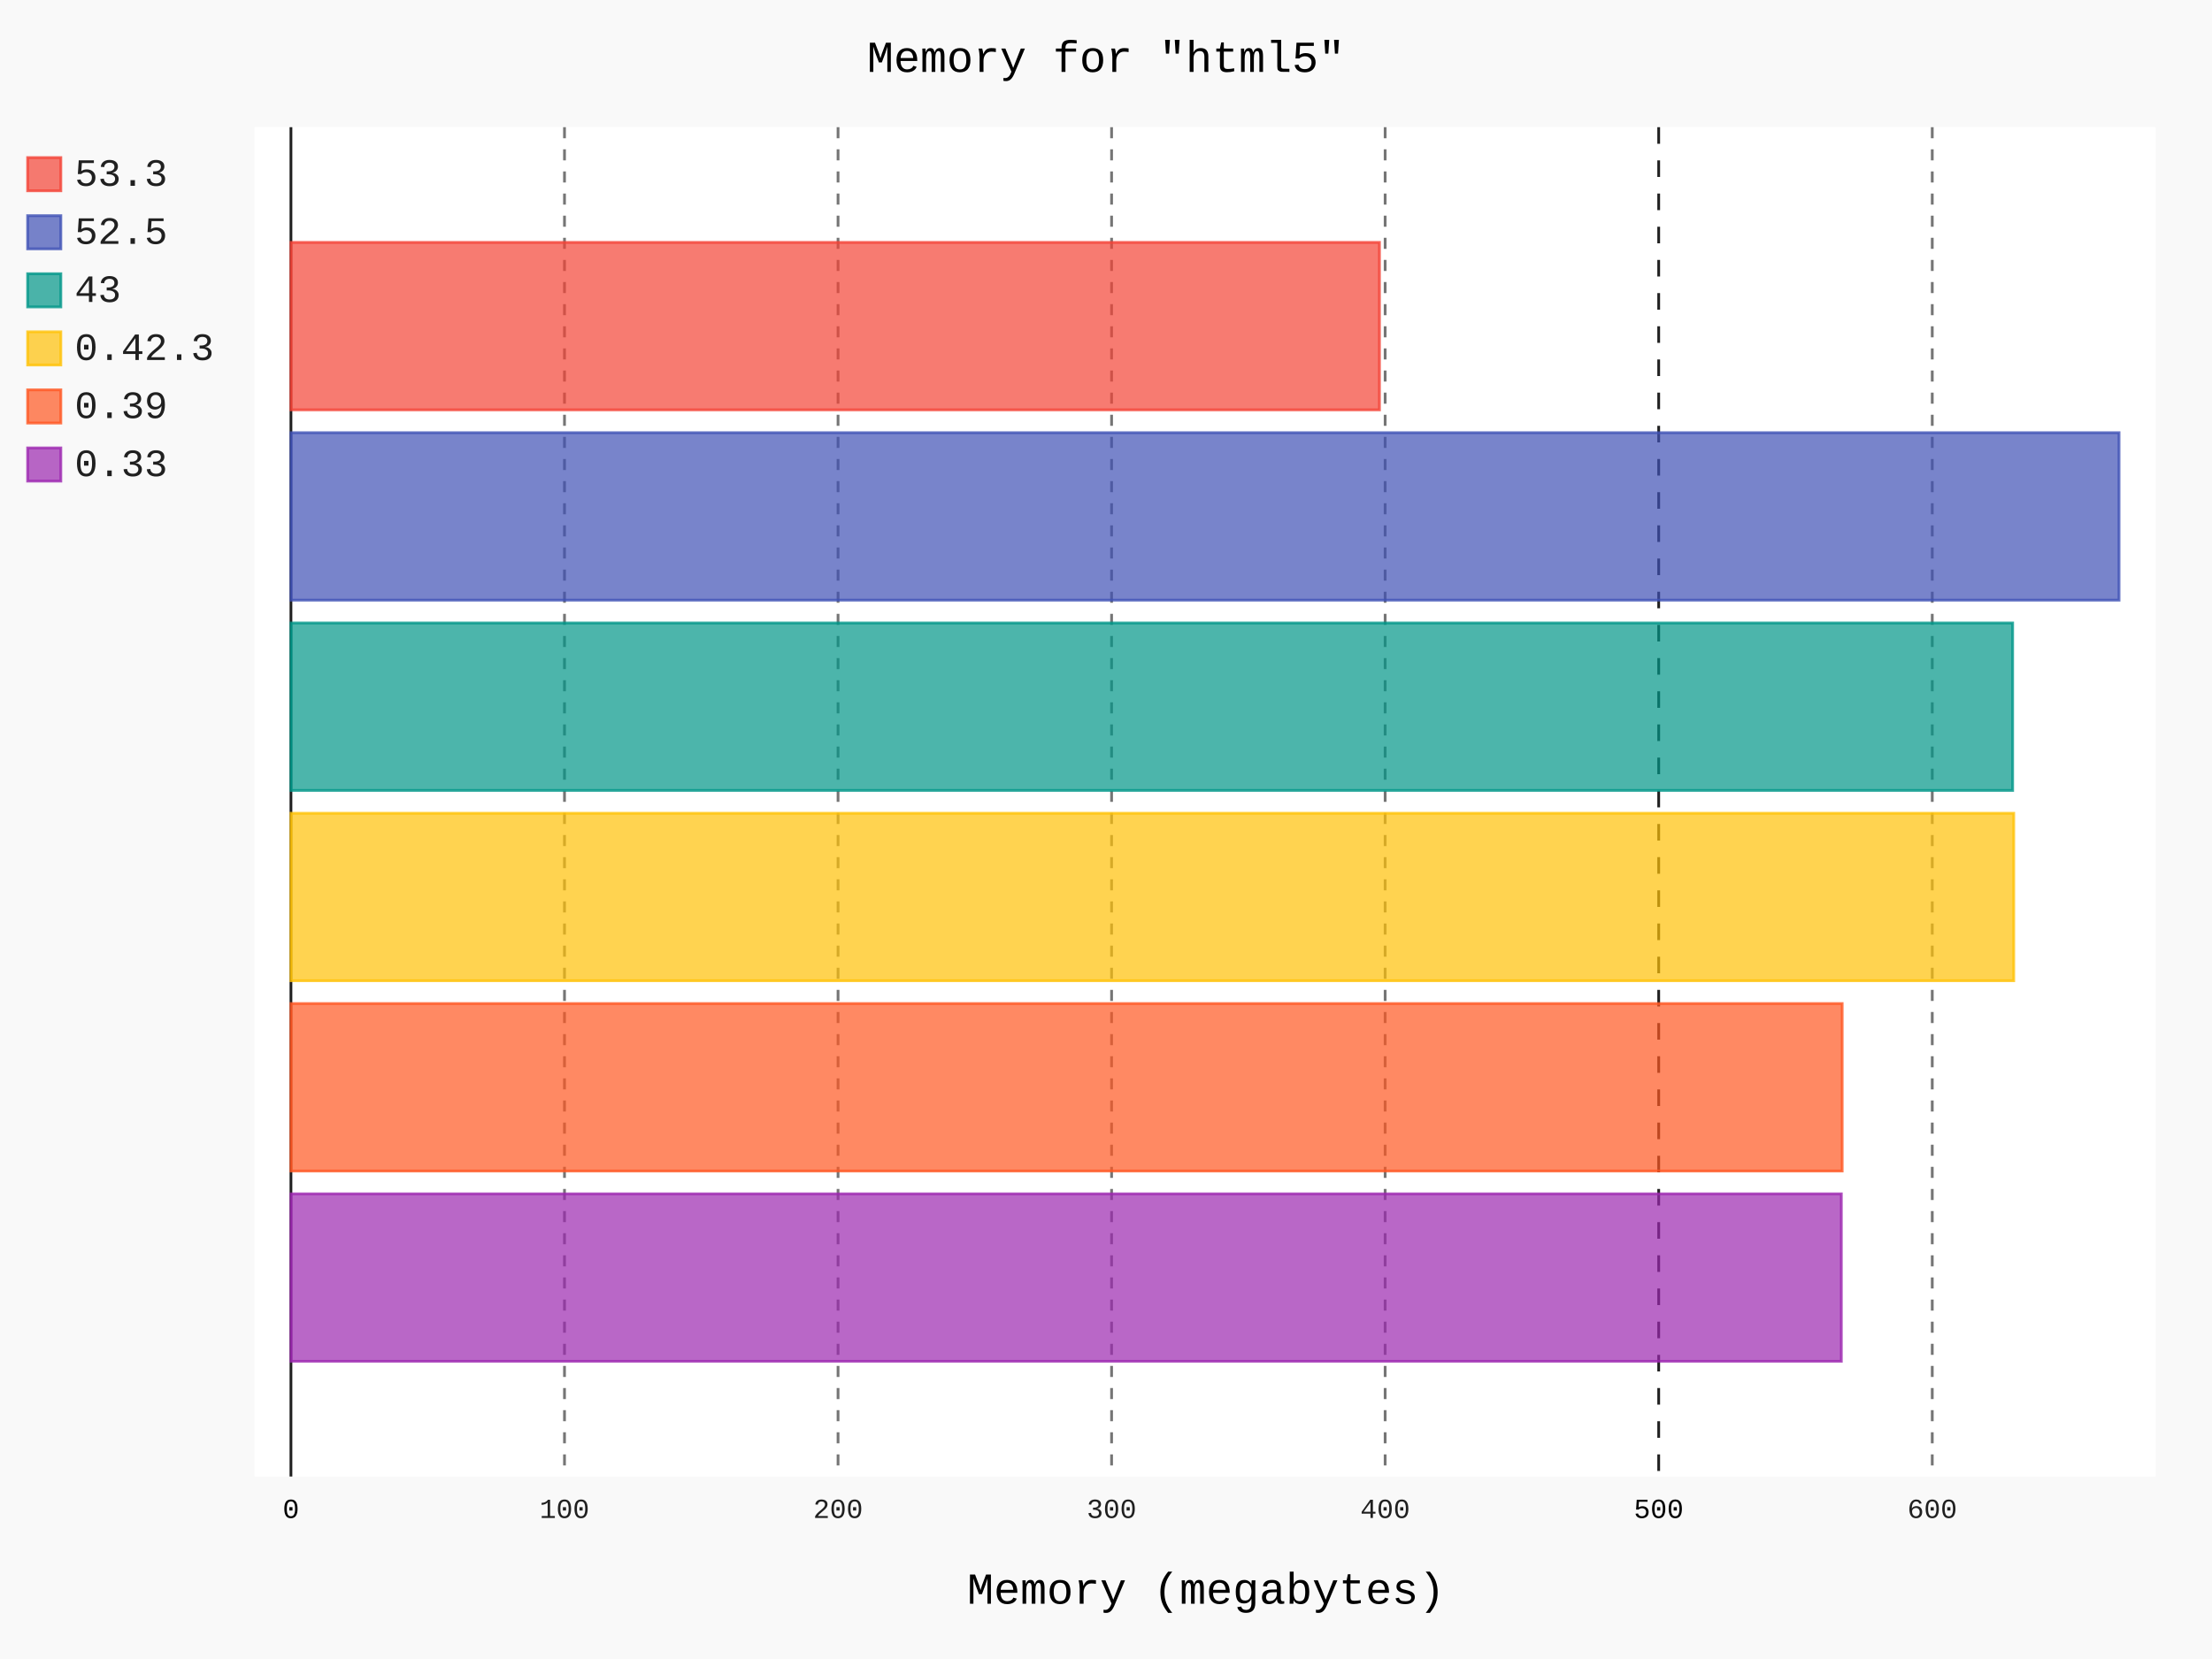
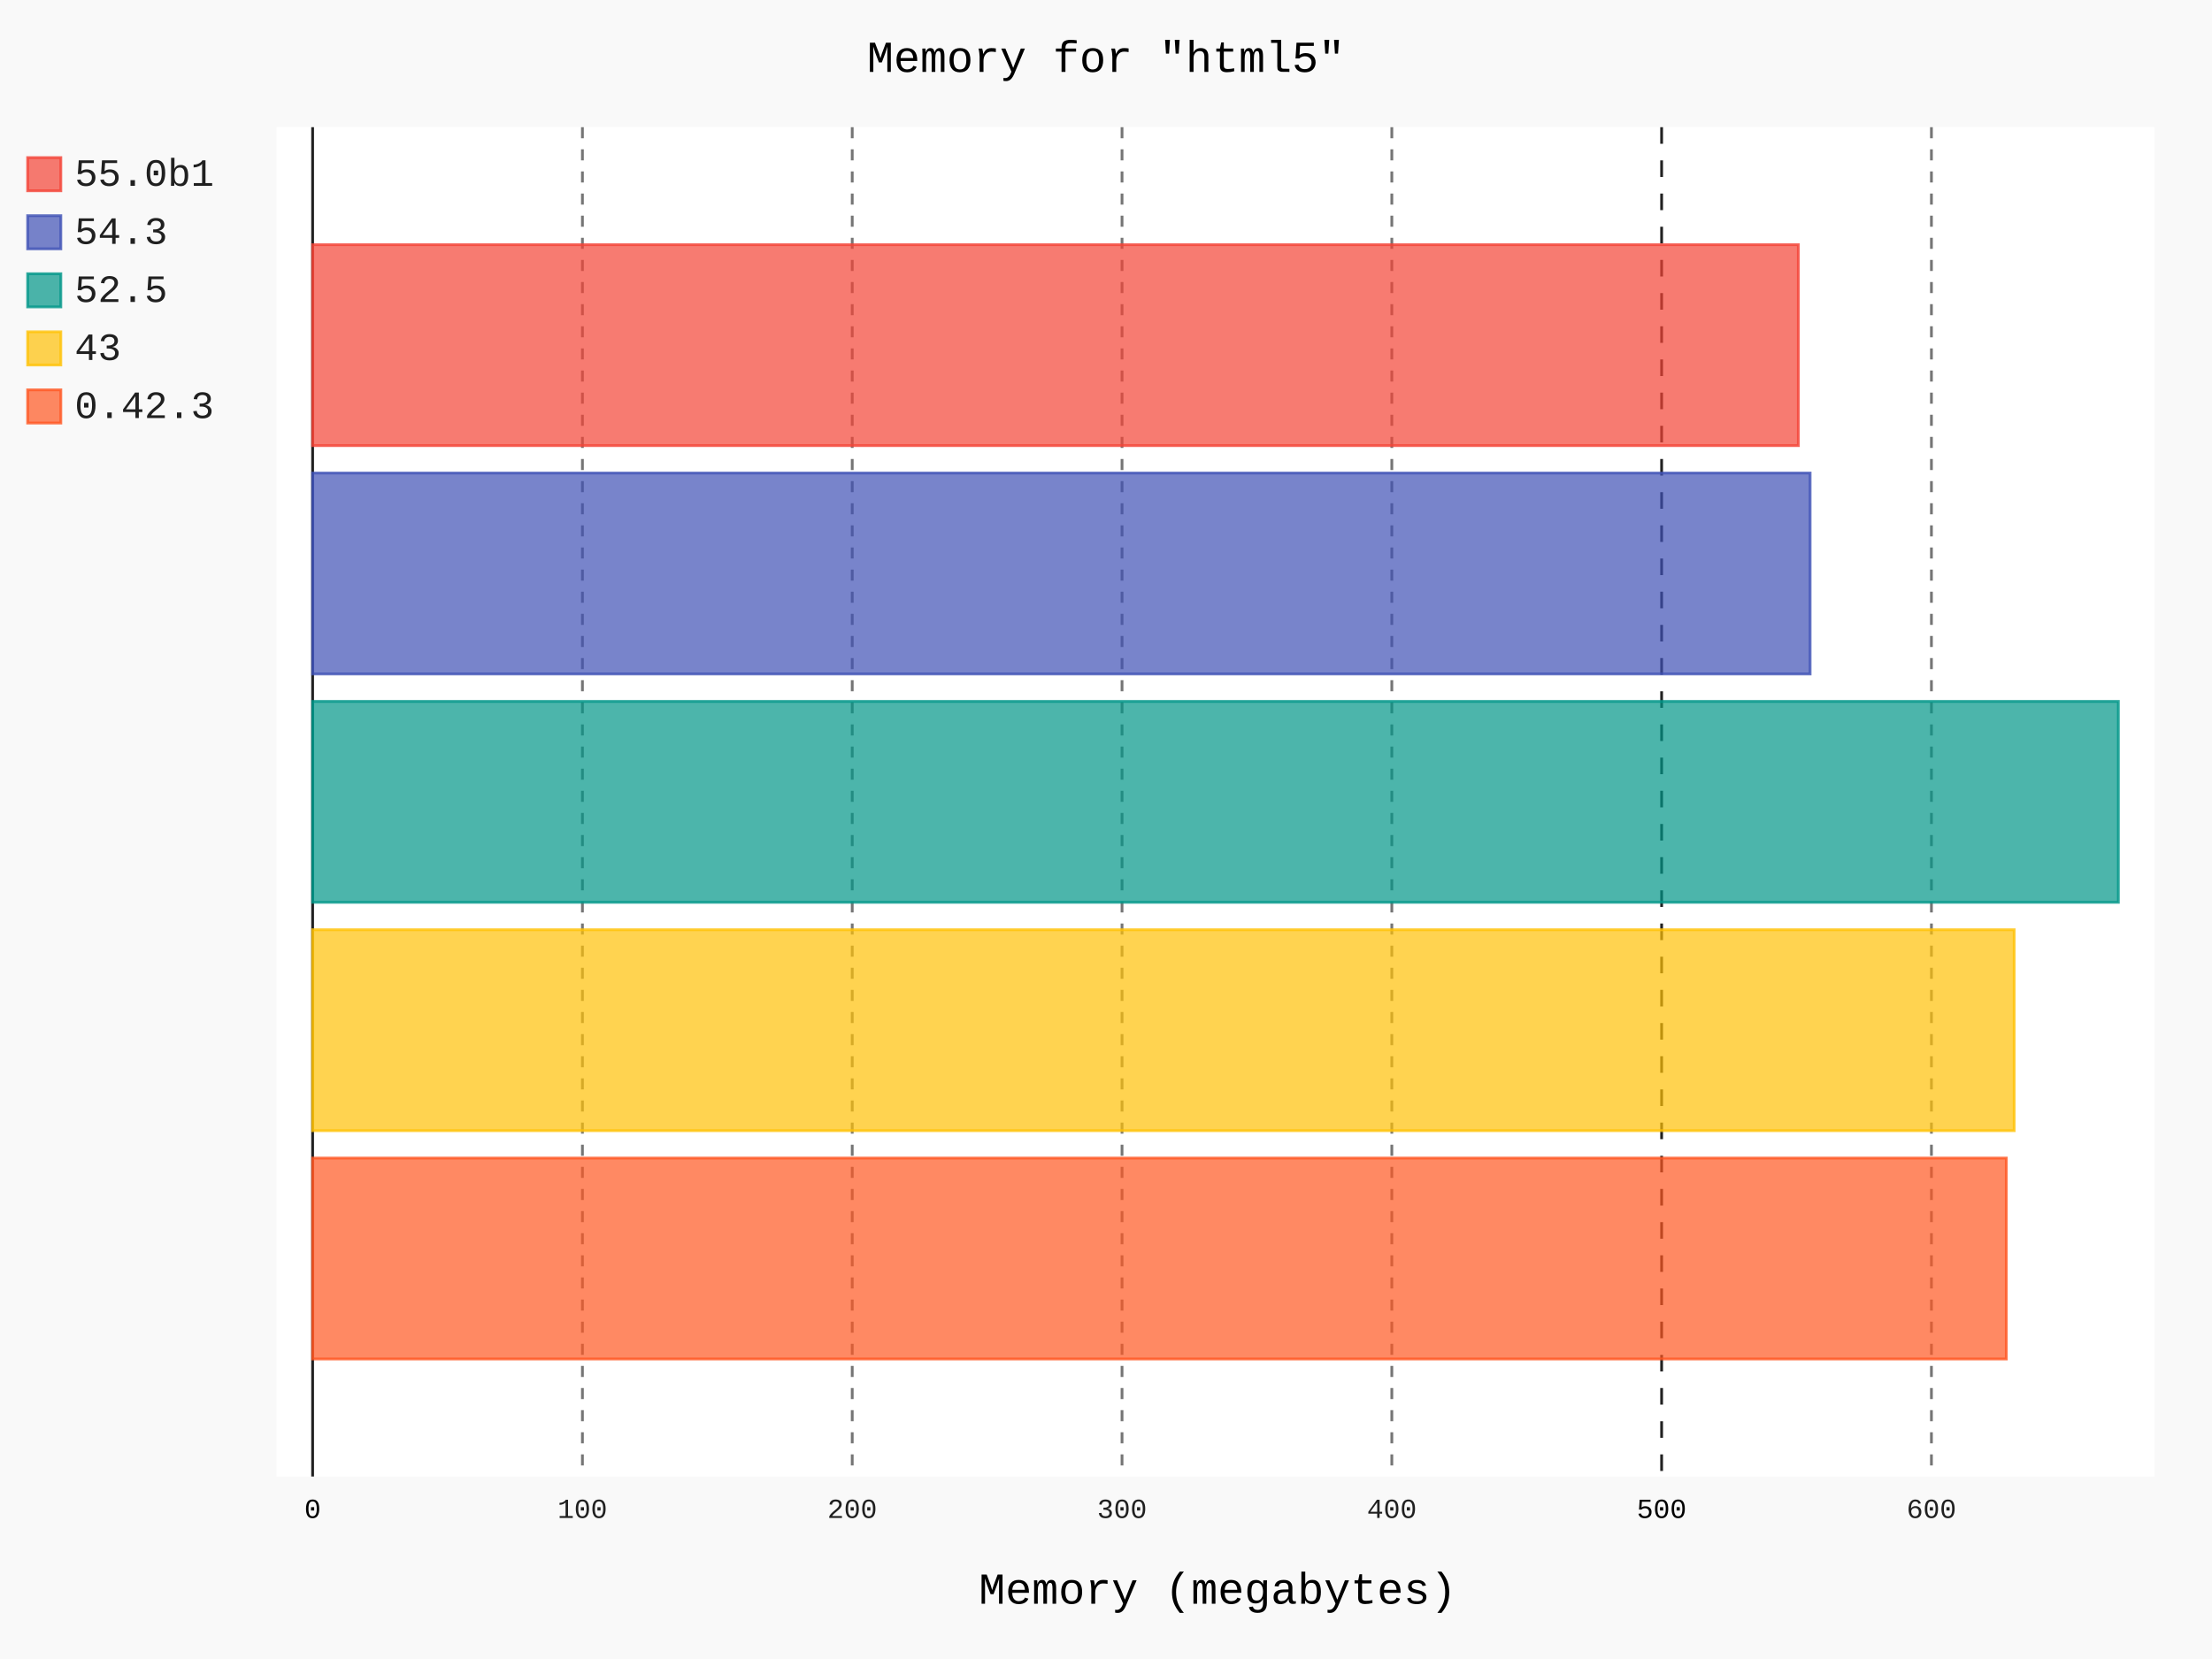
- <svg xmlns="http://www.w3.org/2000/svg" id="chart-cc602d35-ab58-4879-b718-6dcfdcff1a99" class="pygal-chart" viewBox="0 0 800 600">
+ <svg xmlns="http://www.w3.org/2000/svg" id="chart-375f1737-d7c4-41dd-9b94-cac5485645f2" class="pygal-chart" viewBox="0 0 800 600">
  <defs>
-     <style type="text/css">#chart-cc602d35-ab58-4879-b718-6dcfdcff1a99{-webkit-user-select:none;-webkit-font-smoothing:antialiased;font-family:Consolas,"Liberation Mono",Menlo,Courier,monospace}#chart-cc602d35-ab58-4879-b718-6dcfdcff1a99 .title{font-family:Consolas,"Liberation Mono",Menlo,Courier,monospace;font-size:16px}#chart-cc602d35-ab58-4879-b718-6dcfdcff1a99 .legends .legend text{font-family:Consolas,"Liberation Mono",Menlo,Courier,monospace;font-size:14px}#chart-cc602d35-ab58-4879-b718-6dcfdcff1a99 .axis text{font-family:Consolas,"Liberation Mono",Menlo,Courier,monospace;font-size:10px}#chart-cc602d35-ab58-4879-b718-6dcfdcff1a99 .axis text.major{font-family:Consolas,"Liberation Mono",Menlo,Courier,monospace;font-size:10px}#chart-cc602d35-ab58-4879-b718-6dcfdcff1a99 .text-overlay text.value{font-family:Consolas,"Liberation Mono",Menlo,Courier,monospace;font-size:16px}#chart-cc602d35-ab58-4879-b718-6dcfdcff1a99 .text-overlay text.label{font-family:Consolas,"Liberation Mono",Menlo,Courier,monospace;font-size:10px}#chart-cc602d35-ab58-4879-b718-6dcfdcff1a99 .tooltip{font-family:Consolas,"Liberation Mono",Menlo,Courier,monospace;font-size:14px}#chart-cc602d35-ab58-4879-b718-6dcfdcff1a99 text.no_data{font-family:Consolas,"Liberation Mono",Menlo,Courier,monospace;font-size:64px}
- #chart-cc602d35-ab58-4879-b718-6dcfdcff1a99{background-color:rgba(249,249,249,1)}#chart-cc602d35-ab58-4879-b718-6dcfdcff1a99 path,#chart-cc602d35-ab58-4879-b718-6dcfdcff1a99 line,#chart-cc602d35-ab58-4879-b718-6dcfdcff1a99 rect,#chart-cc602d35-ab58-4879-b718-6dcfdcff1a99 circle{-webkit-transition:150ms;-moz-transition:150ms;transition:150ms}#chart-cc602d35-ab58-4879-b718-6dcfdcff1a99 .graph &gt; .background{fill:rgba(249,249,249,1)}#chart-cc602d35-ab58-4879-b718-6dcfdcff1a99 .plot &gt; .background{fill:rgba(255,255,255,1)}#chart-cc602d35-ab58-4879-b718-6dcfdcff1a99 .graph{fill:rgba(0,0,0,.87)}#chart-cc602d35-ab58-4879-b718-6dcfdcff1a99 text.no_data{fill:rgba(0,0,0,1)}#chart-cc602d35-ab58-4879-b718-6dcfdcff1a99 .title{fill:rgba(0,0,0,1)}#chart-cc602d35-ab58-4879-b718-6dcfdcff1a99 .legends .legend text{fill:rgba(0,0,0,.87)}#chart-cc602d35-ab58-4879-b718-6dcfdcff1a99 .legends .legend:hover text{fill:rgba(0,0,0,1)}#chart-cc602d35-ab58-4879-b718-6dcfdcff1a99 .axis .line{stroke:rgba(0,0,0,1)}#chart-cc602d35-ab58-4879-b718-6dcfdcff1a99 .axis .guide.line{stroke:rgba(0,0,0,.54)}#chart-cc602d35-ab58-4879-b718-6dcfdcff1a99 .axis .major.line{stroke:rgba(0,0,0,.87)}#chart-cc602d35-ab58-4879-b718-6dcfdcff1a99 .axis text.major{fill:rgba(0,0,0,1)}#chart-cc602d35-ab58-4879-b718-6dcfdcff1a99 .axis.y .guides:hover .guide.line,#chart-cc602d35-ab58-4879-b718-6dcfdcff1a99 .line-graph .axis.x .guides:hover .guide.line,#chart-cc602d35-ab58-4879-b718-6dcfdcff1a99 .stackedline-graph .axis.x .guides:hover .guide.line,#chart-cc602d35-ab58-4879-b718-6dcfdcff1a99 .xy-graph .axis.x .guides:hover .guide.line{stroke:rgba(0,0,0,1)}#chart-cc602d35-ab58-4879-b718-6dcfdcff1a99 .axis .guides:hover text{fill:rgba(0,0,0,1)}#chart-cc602d35-ab58-4879-b718-6dcfdcff1a99 .reactive{fill-opacity:.7;stroke-opacity:.8}#chart-cc602d35-ab58-4879-b718-6dcfdcff1a99 .ci{stroke:rgba(0,0,0,.87)}#chart-cc602d35-ab58-4879-b718-6dcfdcff1a99 .reactive.active,#chart-cc602d35-ab58-4879-b718-6dcfdcff1a99 .active .reactive{fill-opacity:.8;stroke-opacity:.9;stroke-width:4}#chart-cc602d35-ab58-4879-b718-6dcfdcff1a99 .ci .reactive.active{stroke-width:1.5}#chart-cc602d35-ab58-4879-b718-6dcfdcff1a99 .series text{fill:rgba(0,0,0,1)}#chart-cc602d35-ab58-4879-b718-6dcfdcff1a99 .tooltip rect{fill:rgba(255,255,255,1);stroke:rgba(0,0,0,1);-webkit-transition:opacity 150ms;-moz-transition:opacity 150ms;transition:opacity 150ms}#chart-cc602d35-ab58-4879-b718-6dcfdcff1a99 .tooltip .label{fill:rgba(0,0,0,.87)}#chart-cc602d35-ab58-4879-b718-6dcfdcff1a99 .tooltip .label{fill:rgba(0,0,0,.87)}#chart-cc602d35-ab58-4879-b718-6dcfdcff1a99 .tooltip .legend{font-size:.8em;fill:rgba(0,0,0,.54)}#chart-cc602d35-ab58-4879-b718-6dcfdcff1a99 .tooltip .x_label{font-size:.6em;fill:rgba(0,0,0,1)}#chart-cc602d35-ab58-4879-b718-6dcfdcff1a99 .tooltip .xlink{font-size:.5em;text-decoration:underline}#chart-cc602d35-ab58-4879-b718-6dcfdcff1a99 .tooltip .value{font-size:1.5em}#chart-cc602d35-ab58-4879-b718-6dcfdcff1a99 .bound{font-size:.5em}#chart-cc602d35-ab58-4879-b718-6dcfdcff1a99 .max-value{font-size:.75em;fill:rgba(0,0,0,.54)}#chart-cc602d35-ab58-4879-b718-6dcfdcff1a99 .map-element{fill:rgba(255,255,255,1);stroke:rgba(0,0,0,.54) !important}#chart-cc602d35-ab58-4879-b718-6dcfdcff1a99 .map-element .reactive{fill-opacity:inherit;stroke-opacity:inherit}#chart-cc602d35-ab58-4879-b718-6dcfdcff1a99 .color-0,#chart-cc602d35-ab58-4879-b718-6dcfdcff1a99 .color-0 a:visited{stroke:#F44336;fill:#F44336}#chart-cc602d35-ab58-4879-b718-6dcfdcff1a99 .color-1,#chart-cc602d35-ab58-4879-b718-6dcfdcff1a99 .color-1 a:visited{stroke:#3F51B5;fill:#3F51B5}#chart-cc602d35-ab58-4879-b718-6dcfdcff1a99 .color-2,#chart-cc602d35-ab58-4879-b718-6dcfdcff1a99 .color-2 a:visited{stroke:#009688;fill:#009688}#chart-cc602d35-ab58-4879-b718-6dcfdcff1a99 .color-3,#chart-cc602d35-ab58-4879-b718-6dcfdcff1a99 .color-3 a:visited{stroke:#FFC107;fill:#FFC107}#chart-cc602d35-ab58-4879-b718-6dcfdcff1a99 .color-4,#chart-cc602d35-ab58-4879-b718-6dcfdcff1a99 .color-4 a:visited{stroke:#FF5722;fill:#FF5722}#chart-cc602d35-ab58-4879-b718-6dcfdcff1a99 .color-5,#chart-cc602d35-ab58-4879-b718-6dcfdcff1a99 .color-5 a:visited{stroke:#9C27B0;fill:#9C27B0}#chart-cc602d35-ab58-4879-b718-6dcfdcff1a99 .text-overlay .color-0 text{fill:black}#chart-cc602d35-ab58-4879-b718-6dcfdcff1a99 .text-overlay .color-1 text{fill:black}#chart-cc602d35-ab58-4879-b718-6dcfdcff1a99 .text-overlay .color-2 text{fill:black}#chart-cc602d35-ab58-4879-b718-6dcfdcff1a99 .text-overlay .color-3 text{fill:black}#chart-cc602d35-ab58-4879-b718-6dcfdcff1a99 .text-overlay .color-4 text{fill:black}#chart-cc602d35-ab58-4879-b718-6dcfdcff1a99 .text-overlay .color-5 text{fill:black}
- #chart-cc602d35-ab58-4879-b718-6dcfdcff1a99 text.no_data{text-anchor:middle}#chart-cc602d35-ab58-4879-b718-6dcfdcff1a99 .guide.line{fill:none}#chart-cc602d35-ab58-4879-b718-6dcfdcff1a99 .centered{text-anchor:middle}#chart-cc602d35-ab58-4879-b718-6dcfdcff1a99 .title{text-anchor:middle}#chart-cc602d35-ab58-4879-b718-6dcfdcff1a99 .legends .legend text{fill-opacity:1}#chart-cc602d35-ab58-4879-b718-6dcfdcff1a99 .axis.x text{text-anchor:middle}#chart-cc602d35-ab58-4879-b718-6dcfdcff1a99 .axis.x:not(.web) text[transform]{text-anchor:start}#chart-cc602d35-ab58-4879-b718-6dcfdcff1a99 .axis.x:not(.web) text[transform].backwards{text-anchor:end}#chart-cc602d35-ab58-4879-b718-6dcfdcff1a99 .axis.y text{text-anchor:end}#chart-cc602d35-ab58-4879-b718-6dcfdcff1a99 .axis.y text[transform].backwards{text-anchor:start}#chart-cc602d35-ab58-4879-b718-6dcfdcff1a99 .axis.y2 text{text-anchor:start}#chart-cc602d35-ab58-4879-b718-6dcfdcff1a99 .axis.y2 text[transform].backwards{text-anchor:end}#chart-cc602d35-ab58-4879-b718-6dcfdcff1a99 .axis .guide.line{stroke-dasharray:4,4}#chart-cc602d35-ab58-4879-b718-6dcfdcff1a99 .axis .major.guide.line{stroke-dasharray:6,6}#chart-cc602d35-ab58-4879-b718-6dcfdcff1a99 .horizontal .axis.y .guide.line,#chart-cc602d35-ab58-4879-b718-6dcfdcff1a99 .horizontal .axis.y2 .guide.line,#chart-cc602d35-ab58-4879-b718-6dcfdcff1a99 .vertical .axis.x .guide.line{opacity:0}#chart-cc602d35-ab58-4879-b718-6dcfdcff1a99 .horizontal .axis.always_show .guide.line,#chart-cc602d35-ab58-4879-b718-6dcfdcff1a99 .vertical .axis.always_show .guide.line{opacity:1 !important}#chart-cc602d35-ab58-4879-b718-6dcfdcff1a99 .axis.y .guides:hover .guide.line,#chart-cc602d35-ab58-4879-b718-6dcfdcff1a99 .axis.y2 .guides:hover .guide.line,#chart-cc602d35-ab58-4879-b718-6dcfdcff1a99 .axis.x .guides:hover .guide.line{opacity:1}#chart-cc602d35-ab58-4879-b718-6dcfdcff1a99 .axis .guides:hover text{opacity:1}#chart-cc602d35-ab58-4879-b718-6dcfdcff1a99 .nofill{fill:none}#chart-cc602d35-ab58-4879-b718-6dcfdcff1a99 .subtle-fill{fill-opacity:.2}#chart-cc602d35-ab58-4879-b718-6dcfdcff1a99 .dot{stroke-width:1px;fill-opacity:1}#chart-cc602d35-ab58-4879-b718-6dcfdcff1a99 .dot.active{stroke-width:5px}#chart-cc602d35-ab58-4879-b718-6dcfdcff1a99 .dot.negative{fill:transparent}#chart-cc602d35-ab58-4879-b718-6dcfdcff1a99 text,#chart-cc602d35-ab58-4879-b718-6dcfdcff1a99 tspan{stroke:none !important}#chart-cc602d35-ab58-4879-b718-6dcfdcff1a99 .series text.active{opacity:1}#chart-cc602d35-ab58-4879-b718-6dcfdcff1a99 .tooltip rect{fill-opacity:.95;stroke-width:.5}#chart-cc602d35-ab58-4879-b718-6dcfdcff1a99 .tooltip text{fill-opacity:1}#chart-cc602d35-ab58-4879-b718-6dcfdcff1a99 .showable{visibility:hidden}#chart-cc602d35-ab58-4879-b718-6dcfdcff1a99 .showable.shown{visibility:visible}#chart-cc602d35-ab58-4879-b718-6dcfdcff1a99 .gauge-background{fill:rgba(229,229,229,1);stroke:none}#chart-cc602d35-ab58-4879-b718-6dcfdcff1a99 .bg-lines{stroke:rgba(249,249,249,1);stroke-width:2px}</style>
+     <style type="text/css">#chart-375f1737-d7c4-41dd-9b94-cac5485645f2{-webkit-user-select:none;-webkit-font-smoothing:antialiased;font-family:Consolas,"Liberation Mono",Menlo,Courier,monospace}#chart-375f1737-d7c4-41dd-9b94-cac5485645f2 .title{font-family:Consolas,"Liberation Mono",Menlo,Courier,monospace;font-size:16px}#chart-375f1737-d7c4-41dd-9b94-cac5485645f2 .legends .legend text{font-family:Consolas,"Liberation Mono",Menlo,Courier,monospace;font-size:14px}#chart-375f1737-d7c4-41dd-9b94-cac5485645f2 .axis text{font-family:Consolas,"Liberation Mono",Menlo,Courier,monospace;font-size:10px}#chart-375f1737-d7c4-41dd-9b94-cac5485645f2 .axis text.major{font-family:Consolas,"Liberation Mono",Menlo,Courier,monospace;font-size:10px}#chart-375f1737-d7c4-41dd-9b94-cac5485645f2 .text-overlay text.value{font-family:Consolas,"Liberation Mono",Menlo,Courier,monospace;font-size:16px}#chart-375f1737-d7c4-41dd-9b94-cac5485645f2 .text-overlay text.label{font-family:Consolas,"Liberation Mono",Menlo,Courier,monospace;font-size:10px}#chart-375f1737-d7c4-41dd-9b94-cac5485645f2 .tooltip{font-family:Consolas,"Liberation Mono",Menlo,Courier,monospace;font-size:14px}#chart-375f1737-d7c4-41dd-9b94-cac5485645f2 text.no_data{font-family:Consolas,"Liberation Mono",Menlo,Courier,monospace;font-size:64px}
+ #chart-375f1737-d7c4-41dd-9b94-cac5485645f2{background-color:rgba(249,249,249,1)}#chart-375f1737-d7c4-41dd-9b94-cac5485645f2 path,#chart-375f1737-d7c4-41dd-9b94-cac5485645f2 line,#chart-375f1737-d7c4-41dd-9b94-cac5485645f2 rect,#chart-375f1737-d7c4-41dd-9b94-cac5485645f2 circle{-webkit-transition:150ms;-moz-transition:150ms;transition:150ms}#chart-375f1737-d7c4-41dd-9b94-cac5485645f2 .graph &gt; .background{fill:rgba(249,249,249,1)}#chart-375f1737-d7c4-41dd-9b94-cac5485645f2 .plot &gt; .background{fill:rgba(255,255,255,1)}#chart-375f1737-d7c4-41dd-9b94-cac5485645f2 .graph{fill:rgba(0,0,0,.87)}#chart-375f1737-d7c4-41dd-9b94-cac5485645f2 text.no_data{fill:rgba(0,0,0,1)}#chart-375f1737-d7c4-41dd-9b94-cac5485645f2 .title{fill:rgba(0,0,0,1)}#chart-375f1737-d7c4-41dd-9b94-cac5485645f2 .legends .legend text{fill:rgba(0,0,0,.87)}#chart-375f1737-d7c4-41dd-9b94-cac5485645f2 .legends .legend:hover text{fill:rgba(0,0,0,1)}#chart-375f1737-d7c4-41dd-9b94-cac5485645f2 .axis .line{stroke:rgba(0,0,0,1)}#chart-375f1737-d7c4-41dd-9b94-cac5485645f2 .axis .guide.line{stroke:rgba(0,0,0,.54)}#chart-375f1737-d7c4-41dd-9b94-cac5485645f2 .axis .major.line{stroke:rgba(0,0,0,.87)}#chart-375f1737-d7c4-41dd-9b94-cac5485645f2 .axis text.major{fill:rgba(0,0,0,1)}#chart-375f1737-d7c4-41dd-9b94-cac5485645f2 .axis.y .guides:hover .guide.line,#chart-375f1737-d7c4-41dd-9b94-cac5485645f2 .line-graph .axis.x .guides:hover .guide.line,#chart-375f1737-d7c4-41dd-9b94-cac5485645f2 .stackedline-graph .axis.x .guides:hover .guide.line,#chart-375f1737-d7c4-41dd-9b94-cac5485645f2 .xy-graph .axis.x .guides:hover .guide.line{stroke:rgba(0,0,0,1)}#chart-375f1737-d7c4-41dd-9b94-cac5485645f2 .axis .guides:hover text{fill:rgba(0,0,0,1)}#chart-375f1737-d7c4-41dd-9b94-cac5485645f2 .reactive{fill-opacity:.7;stroke-opacity:.8}#chart-375f1737-d7c4-41dd-9b94-cac5485645f2 .ci{stroke:rgba(0,0,0,.87)}#chart-375f1737-d7c4-41dd-9b94-cac5485645f2 .reactive.active,#chart-375f1737-d7c4-41dd-9b94-cac5485645f2 .active .reactive{fill-opacity:.8;stroke-opacity:.9;stroke-width:4}#chart-375f1737-d7c4-41dd-9b94-cac5485645f2 .ci .reactive.active{stroke-width:1.5}#chart-375f1737-d7c4-41dd-9b94-cac5485645f2 .series text{fill:rgba(0,0,0,1)}#chart-375f1737-d7c4-41dd-9b94-cac5485645f2 .tooltip rect{fill:rgba(255,255,255,1);stroke:rgba(0,0,0,1);-webkit-transition:opacity 150ms;-moz-transition:opacity 150ms;transition:opacity 150ms}#chart-375f1737-d7c4-41dd-9b94-cac5485645f2 .tooltip .label{fill:rgba(0,0,0,.87)}#chart-375f1737-d7c4-41dd-9b94-cac5485645f2 .tooltip .label{fill:rgba(0,0,0,.87)}#chart-375f1737-d7c4-41dd-9b94-cac5485645f2 .tooltip .legend{font-size:.8em;fill:rgba(0,0,0,.54)}#chart-375f1737-d7c4-41dd-9b94-cac5485645f2 .tooltip .x_label{font-size:.6em;fill:rgba(0,0,0,1)}#chart-375f1737-d7c4-41dd-9b94-cac5485645f2 .tooltip .xlink{font-size:.5em;text-decoration:underline}#chart-375f1737-d7c4-41dd-9b94-cac5485645f2 .tooltip .value{font-size:1.5em}#chart-375f1737-d7c4-41dd-9b94-cac5485645f2 .bound{font-size:.5em}#chart-375f1737-d7c4-41dd-9b94-cac5485645f2 .max-value{font-size:.75em;fill:rgba(0,0,0,.54)}#chart-375f1737-d7c4-41dd-9b94-cac5485645f2 .map-element{fill:rgba(255,255,255,1);stroke:rgba(0,0,0,.54) !important}#chart-375f1737-d7c4-41dd-9b94-cac5485645f2 .map-element .reactive{fill-opacity:inherit;stroke-opacity:inherit}#chart-375f1737-d7c4-41dd-9b94-cac5485645f2 .color-0,#chart-375f1737-d7c4-41dd-9b94-cac5485645f2 .color-0 a:visited{stroke:#F44336;fill:#F44336}#chart-375f1737-d7c4-41dd-9b94-cac5485645f2 .color-1,#chart-375f1737-d7c4-41dd-9b94-cac5485645f2 .color-1 a:visited{stroke:#3F51B5;fill:#3F51B5}#chart-375f1737-d7c4-41dd-9b94-cac5485645f2 .color-2,#chart-375f1737-d7c4-41dd-9b94-cac5485645f2 .color-2 a:visited{stroke:#009688;fill:#009688}#chart-375f1737-d7c4-41dd-9b94-cac5485645f2 .color-3,#chart-375f1737-d7c4-41dd-9b94-cac5485645f2 .color-3 a:visited{stroke:#FFC107;fill:#FFC107}#chart-375f1737-d7c4-41dd-9b94-cac5485645f2 .color-4,#chart-375f1737-d7c4-41dd-9b94-cac5485645f2 .color-4 a:visited{stroke:#FF5722;fill:#FF5722}#chart-375f1737-d7c4-41dd-9b94-cac5485645f2 .text-overlay .color-0 text{fill:black}#chart-375f1737-d7c4-41dd-9b94-cac5485645f2 .text-overlay .color-1 text{fill:black}#chart-375f1737-d7c4-41dd-9b94-cac5485645f2 .text-overlay .color-2 text{fill:black}#chart-375f1737-d7c4-41dd-9b94-cac5485645f2 .text-overlay .color-3 text{fill:black}#chart-375f1737-d7c4-41dd-9b94-cac5485645f2 .text-overlay .color-4 text{fill:black}
+ #chart-375f1737-d7c4-41dd-9b94-cac5485645f2 text.no_data{text-anchor:middle}#chart-375f1737-d7c4-41dd-9b94-cac5485645f2 .guide.line{fill:none}#chart-375f1737-d7c4-41dd-9b94-cac5485645f2 .centered{text-anchor:middle}#chart-375f1737-d7c4-41dd-9b94-cac5485645f2 .title{text-anchor:middle}#chart-375f1737-d7c4-41dd-9b94-cac5485645f2 .legends .legend text{fill-opacity:1}#chart-375f1737-d7c4-41dd-9b94-cac5485645f2 .axis.x text{text-anchor:middle}#chart-375f1737-d7c4-41dd-9b94-cac5485645f2 .axis.x:not(.web) text[transform]{text-anchor:start}#chart-375f1737-d7c4-41dd-9b94-cac5485645f2 .axis.x:not(.web) text[transform].backwards{text-anchor:end}#chart-375f1737-d7c4-41dd-9b94-cac5485645f2 .axis.y text{text-anchor:end}#chart-375f1737-d7c4-41dd-9b94-cac5485645f2 .axis.y text[transform].backwards{text-anchor:start}#chart-375f1737-d7c4-41dd-9b94-cac5485645f2 .axis.y2 text{text-anchor:start}#chart-375f1737-d7c4-41dd-9b94-cac5485645f2 .axis.y2 text[transform].backwards{text-anchor:end}#chart-375f1737-d7c4-41dd-9b94-cac5485645f2 .axis .guide.line{stroke-dasharray:4,4}#chart-375f1737-d7c4-41dd-9b94-cac5485645f2 .axis .major.guide.line{stroke-dasharray:6,6}#chart-375f1737-d7c4-41dd-9b94-cac5485645f2 .horizontal .axis.y .guide.line,#chart-375f1737-d7c4-41dd-9b94-cac5485645f2 .horizontal .axis.y2 .guide.line,#chart-375f1737-d7c4-41dd-9b94-cac5485645f2 .vertical .axis.x .guide.line{opacity:0}#chart-375f1737-d7c4-41dd-9b94-cac5485645f2 .horizontal .axis.always_show .guide.line,#chart-375f1737-d7c4-41dd-9b94-cac5485645f2 .vertical .axis.always_show .guide.line{opacity:1 !important}#chart-375f1737-d7c4-41dd-9b94-cac5485645f2 .axis.y .guides:hover .guide.line,#chart-375f1737-d7c4-41dd-9b94-cac5485645f2 .axis.y2 .guides:hover .guide.line,#chart-375f1737-d7c4-41dd-9b94-cac5485645f2 .axis.x .guides:hover .guide.line{opacity:1}#chart-375f1737-d7c4-41dd-9b94-cac5485645f2 .axis .guides:hover text{opacity:1}#chart-375f1737-d7c4-41dd-9b94-cac5485645f2 .nofill{fill:none}#chart-375f1737-d7c4-41dd-9b94-cac5485645f2 .subtle-fill{fill-opacity:.2}#chart-375f1737-d7c4-41dd-9b94-cac5485645f2 .dot{stroke-width:1px;fill-opacity:1}#chart-375f1737-d7c4-41dd-9b94-cac5485645f2 .dot.active{stroke-width:5px}#chart-375f1737-d7c4-41dd-9b94-cac5485645f2 .dot.negative{fill:transparent}#chart-375f1737-d7c4-41dd-9b94-cac5485645f2 text,#chart-375f1737-d7c4-41dd-9b94-cac5485645f2 tspan{stroke:none !important}#chart-375f1737-d7c4-41dd-9b94-cac5485645f2 .series text.active{opacity:1}#chart-375f1737-d7c4-41dd-9b94-cac5485645f2 .tooltip rect{fill-opacity:.95;stroke-width:.5}#chart-375f1737-d7c4-41dd-9b94-cac5485645f2 .tooltip text{fill-opacity:1}#chart-375f1737-d7c4-41dd-9b94-cac5485645f2 .showable{visibility:hidden}#chart-375f1737-d7c4-41dd-9b94-cac5485645f2 .showable.shown{visibility:visible}#chart-375f1737-d7c4-41dd-9b94-cac5485645f2 .gauge-background{fill:rgba(229,229,229,1);stroke:none}#chart-375f1737-d7c4-41dd-9b94-cac5485645f2 .bg-lines{stroke:rgba(249,249,249,1);stroke-width:2px}</style>
  </defs>
  <g class="graph horizontalbar-graph horizontal">
    <rect x="0" y="0" width="800" height="600" class="background" />
-     <g transform="translate(92, 46)" class="plot">
-       <rect x="0" y="0" width="687.6" height="488" class="background" />
+     <g transform="translate(100, 46)" class="plot">
+       <rect x="0" y="0" width="679.2" height="488" class="background" />
      <g class="axis x always_show">
        <g class="guides">
-           <path d="M13.223 0 v488" class="axis major line" />
-           <text x="13.223" y="503.0" class="major">0</text>
+           <path d="M13.062 0 v488" class="axis major line" />
+           <text x="13.062" y="503.0" class="major">0</text>
        </g>
        <g class="guides">
-           <path d="M112.157 0 v488" class="guide line" />
-           <text x="112.157" y="503.0" class="">100</text>
+           <path d="M110.639 0 v488" class="guide line" />
+           <text x="110.639" y="503.0" class="">100</text>
        </g>
        <g class="guides">
-           <path d="M211.09 0 v488" class="guide line" />
-           <text x="211.09" y="503.0" class="">200</text>
+           <path d="M208.217 0 v488" class="guide line" />
+           <text x="208.217" y="503.0" class="">200</text>
        </g>
        <g class="guides">
-           <path d="M310.023 0 v488" class="guide line" />
-           <text x="310.023" y="503.0" class="">300</text>
+           <path d="M305.795 0 v488" class="guide line" />
+           <text x="305.795" y="503.0" class="">300</text>
        </g>
        <g class="guides">
-           <path d="M408.957 0 v488" class="guide line" />
-           <text x="408.957" y="503.0" class="">400</text>
+           <path d="M403.372 0 v488" class="guide line" />
+           <text x="403.372" y="503.0" class="">400</text>
        </g>
        <g class="guides">
-           <path d="M507.89 0 v488" class="major guide line" />
-           <text x="507.89" y="503.0" class="major">500</text>
+           <path d="M500.95 0 v488" class="major guide line" />
+           <text x="500.95" y="503.0" class="major">500</text>
        </g>
        <g class="guides">
-           <path d="M606.824 0 v488" class="guide line" />
-           <text x="606.824" y="503.0" class="">600</text>
-         </g>
-       </g>
-       <g class="series serie-5 color-5">
-         <g class="bars">
-           <g class="bar">
-             <rect x="13.223" y="385.77" rx="0" ry="0" width="560.713" height="60.562" class="rect reactive tooltip-trigger" />
-           </g>
+           <path d="M598.528 0 v488" class="guide line" />
+           <text x="598.528" y="503.0" class="">600</text>
        </g>
      </g>
      <g class="series serie-4 color-4">
        <g class="bars">
          <g class="bar">
-             <rect x="13.223" y="316.95" rx="0" ry="0" width="561.022" height="60.562" class="rect reactive tooltip-trigger" />
+             <rect x="13.062" y="372.832" rx="0" ry="0" width="612.552" height="72.674" class="rect reactive tooltip-trigger" />
          </g>
        </g>
      </g>
      <g class="series serie-3 color-3">
        <g class="bars">
          <g class="bar">
-             <rect x="13.223" y="248.129" rx="0" ry="0" width="623.072" height="60.562" class="rect reactive tooltip-trigger" />
+             <rect x="13.062" y="290.247" rx="0" ry="0" width="615.391" height="72.674" class="rect reactive tooltip-trigger" />
          </g>
        </g>
      </g>
      <g class="series serie-2 color-2">
        <g class="bars">
          <g class="bar">
-             <rect x="13.223" y="179.309" rx="0" ry="0" width="622.674" height="60.562" class="rect reactive tooltip-trigger" />
+             <rect x="13.062" y="207.663" rx="0" ry="0" width="653.077" height="72.674" class="rect reactive tooltip-trigger" />
          </g>
        </g>
      </g>
      <g class="series serie-1 color-1">
        <g class="bars">
          <g class="bar">
-             <rect x="13.223" y="110.488" rx="0" ry="0" width="661.154" height="60.562" class="rect reactive tooltip-trigger" />
+             <rect x="13.062" y="125.078" rx="0" ry="0" width="541.594" height="72.674" class="rect reactive tooltip-trigger" />
          </g>
        </g>
      </g>
      <g class="series serie-0 color-0">
        <g class="bars">
          <g class="bar">
-             <rect x="13.223" y="41.668" rx="0" ry="0" width="393.678" height="60.562" class="rect reactive tooltip-trigger" />
+             <rect x="13.062" y="42.494" rx="0" ry="0" width="537.329" height="72.674" class="rect reactive tooltip-trigger" />
          </g>
        </g>
      </g>
    </g>
    <g class="titles">
      <text x="400.0" y="26" class="title plot_title">Memory for "html5"</text>
-       <text x="436.2" y="580" class="title">Memory (megabytes)</text>
+       <text x="440.4" y="580" class="title">Memory (megabytes)</text>
    </g>
-     <g transform="translate(92, 46)" class="plot overlay">
-       <g class="series serie-5 color-5" />
+     <g transform="translate(100, 46)" class="plot overlay">
      <g class="series serie-4 color-4" />
      <g class="series serie-3 color-3" />
      <g class="series serie-2 color-2" />
      <g class="series serie-1 color-1" />
      <g class="series serie-0 color-0" />
    </g>
-     <g transform="translate(92, 46)" class="plot text-overlay">
-       <g class="series serie-5 color-5" />
+     <g transform="translate(100, 46)" class="plot text-overlay">
      <g class="series serie-4 color-4" />
      <g class="series serie-3 color-3" />
      <g class="series serie-2 color-2" />
      <g class="series serie-1 color-1" />
      <g class="series serie-0 color-0" />
    </g>
-     <g transform="translate(92, 46)" class="plot tooltip-overlay">
+     <g transform="translate(100, 46)" class="plot tooltip-overlay">
      <g transform="translate(0 0)" style="opacity: 0" class="tooltip">
        <rect rx="0" ry="0" width="0" height="0" class="tooltip-box" />
        <g class="text" />
      </g>
    </g>
    <g transform="translate(10, 56)" class="legends">
      <g id="activate-serie-0" class="legend reactive activate-serie">
        <rect x="0.0" y="1.0" width="12" height="12" class="color-0 reactive" />
-         <text x="17.0" y="11.2">53.3</text>
+         <text x="17.0" y="11.2">55.0b1</text>
      </g>
      <g id="activate-serie-1" class="legend reactive activate-serie">
        <rect x="0.0" y="22.0" width="12" height="12" class="color-1 reactive" />
-         <text x="17.0" y="32.2">52.5</text>
+         <text x="17.0" y="32.2">54.3</text>
      </g>
      <g id="activate-serie-2" class="legend reactive activate-serie">
        <rect x="0.0" y="43.0" width="12" height="12" class="color-2 reactive" />
-         <text x="17.0" y="53.2">43</text>
+         <text x="17.0" y="53.2">52.5</text>
      </g>
      <g id="activate-serie-3" class="legend reactive activate-serie">
        <rect x="0.0" y="64.0" width="12" height="12" class="color-3 reactive" />
-         <text x="17.0" y="74.2">0.42.3</text>
+         <text x="17.0" y="74.2">43</text>
      </g>
      <g id="activate-serie-4" class="legend reactive activate-serie">
        <rect x="0.0" y="85.0" width="12" height="12" class="color-4 reactive" />
-         <text x="17.0" y="95.2">0.39</text>
-       </g>
-       <g id="activate-serie-5" class="legend reactive activate-serie">
-         <rect x="0.0" y="106.0" width="12" height="12" class="color-5 reactive" />
-         <text x="17.0" y="116.2">0.33</text>
+         <text x="17.0" y="95.2">0.42.3</text>
      </g>
    </g>
    <g transform="translate(790, 56)" class="legends" />
  </g>
</svg>
